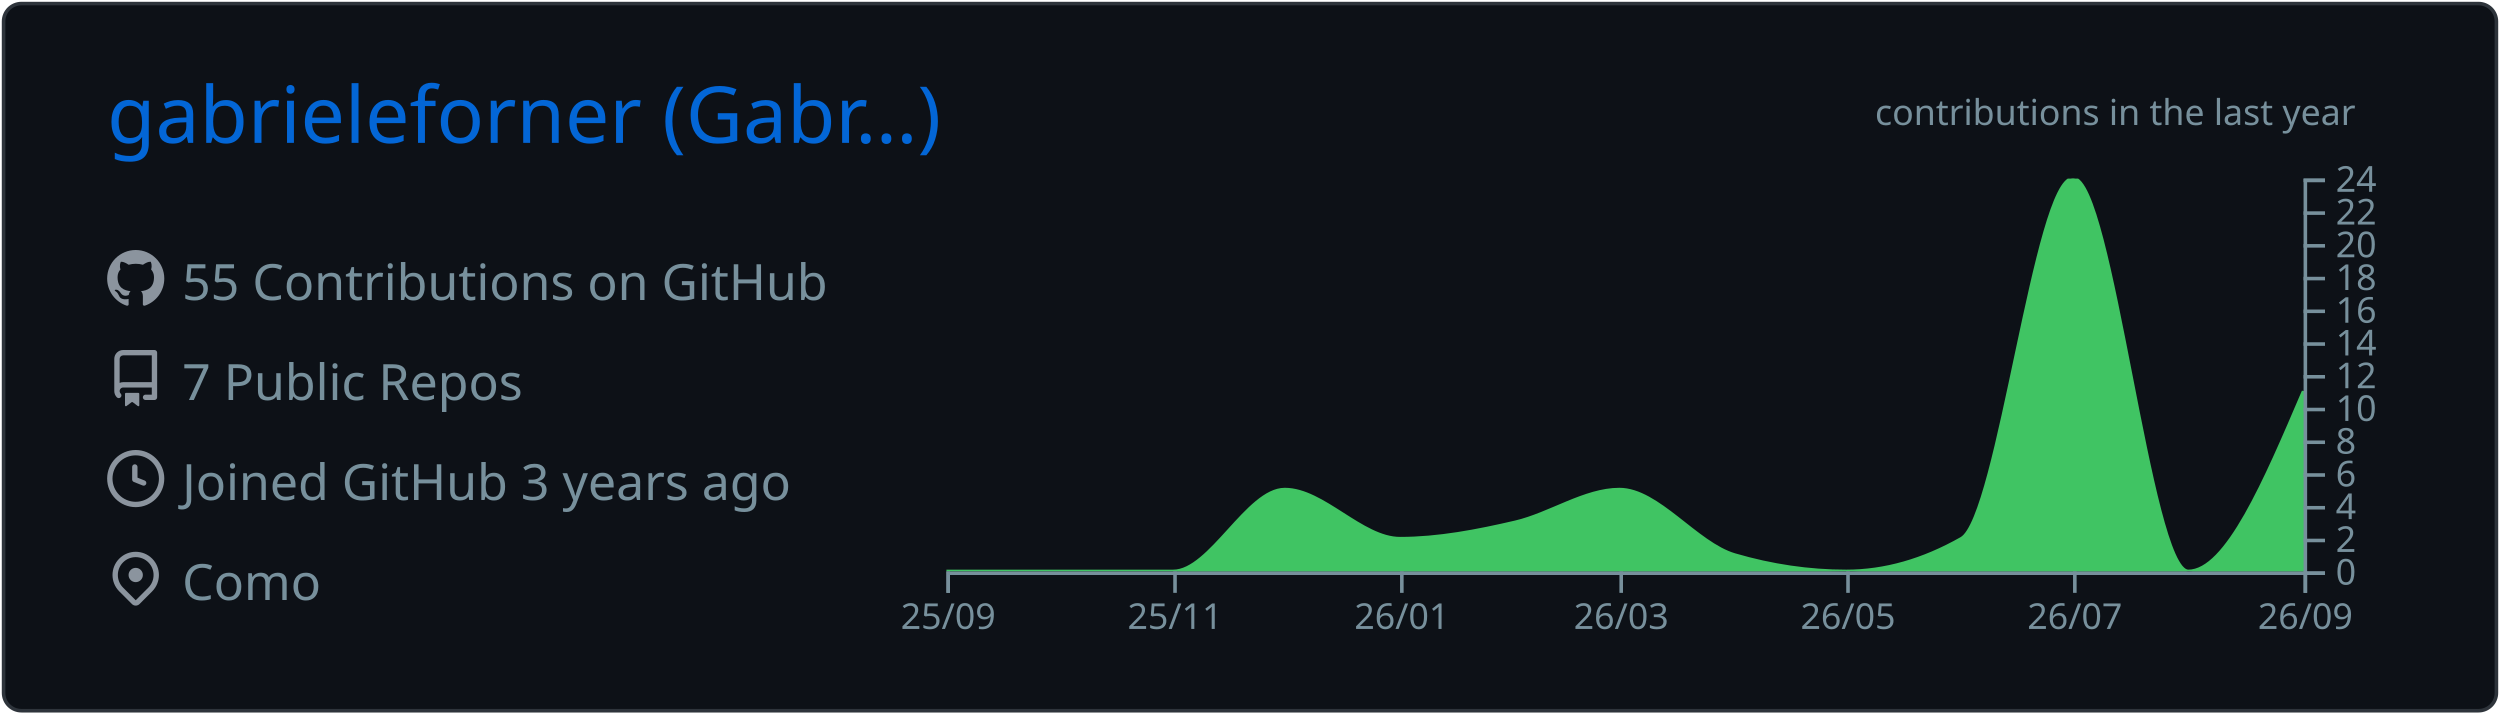
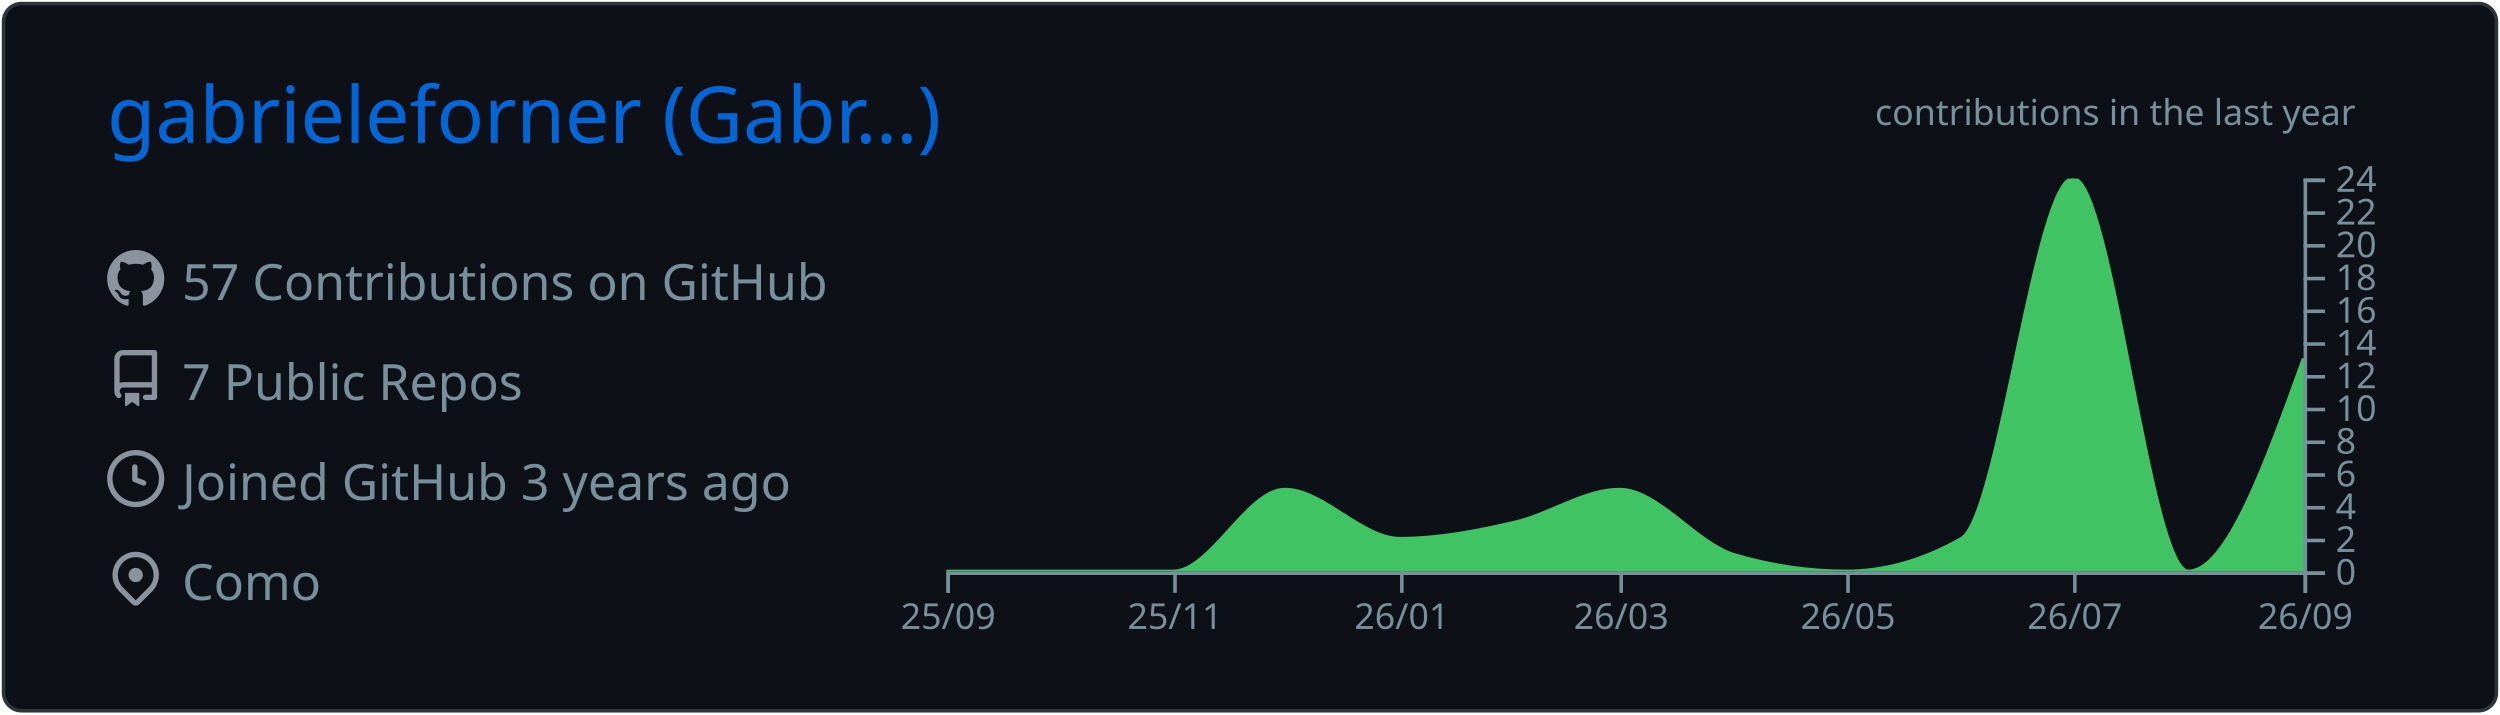
<svg xmlns="http://www.w3.org/2000/svg" width="700" height="200" viewBox="0 0 700 200">
  <style>* {
          font-family: 'Segoe UI', Ubuntu, "Helvetica Neue", Sans-Serif
        }</style>
  <g class="gpsc-root">
    <rect x="1" y="1" rx="5" ry="5" height="99%" width="99.714%" stroke="#2e343b" stroke-width="1" fill="#0d1117" stroke-opacity="1" />
    <text x="30" y="40" class="gpsc-item" style="--gpsc-i: 0; font-size: 22px; fill: #0366d6;">gabrieleforner (Gabr…)</text>
    <g transform="translate(0,40)">
      <g transform="translate(30,30)">
        <g class="gpsc-item" style="--gpsc-i: 0;">
          <g transform="translate(0,0)" width="14" height="14" fill="#8b949e">
            <path fill-rule="evenodd" d="M8 0C3.58 0 0 3.58 0 8c0 3.54 2.29 6.53 5.47 7.59.4.07.55-.17.55-.38 0-.19-.01-.82-.01-1.49-2.01.37-2.53-.49-2.69-.94-.09-.23-.48-.94-.82-1.13-.28-.15-.68-.52-.01-.53.63-.01 1.08.58 1.23.82.72 1.21 1.87.87 2.33.66.07-.52.28-.87.51-1.07-1.78-.2-3.64-.89-3.64-3.95 0-.87.31-1.59.82-2.15-.08-.2-.36-1.02.08-2.12 0 0 .67-.21 2.2.82.64-.18 1.32-.27 2-.27.68 0 1.36.09 2 .27 1.53-1.04 2.2-.82 2.2-.82.44 1.1.16 1.92.08 2.12.51.56.82 1.27.82 2.15 0 3.07-1.87 3.75-3.65 3.95.29.25.54.73.54 1.48 0 1.07-.01 1.93-.01 2.2 0 .21.15.46.55.38A8.013 8.013 0 0016 8c0-4.42-3.58-8-8-8z" />
          </g>
        </g>
        <g class="gpsc-item" style="--gpsc-i: 1;">
          <g transform="translate(0,28)" width="14" height="14" fill="#8b949e">
            <path fill-rule="evenodd" d="M2 2.5A2.5 2.5 0 014.5 0h8.75a.75.75 0 01.75.75v12.5a.75.75 0 01-.75.75h-2.5a.75.75 0 110-1.5h1.75v-2h-8a1 1 0 00-.714 1.7.75.75 0 01-1.072 1.05A2.495 2.495 0 012 11.5v-9zm10.5-1V9h-8c-.356 0-.694.074-1 .208V2.5a1 1 0 011-1h8zM5 12.25v3.25a.25.25 0 00.4.2l1.45-1.087a.25.25 0 01.3 0L8.6 15.7a.25.25 0 00.4-.2v-3.25a.25.25 0 00-.25-.25h-3.5a.25.25 0 00-.25.25z" />
          </g>
        </g>
        <g class="gpsc-item" style="--gpsc-i: 2;">
          <g transform="translate(0,56)" width="14" height="14" fill="#8b949e">
            <path fill-rule="evenodd" d="M1.5 8a6.5 6.5 0 1113 0 6.5 6.5 0 01-13 0zM8 0a8 8 0 100 16A8 8 0 008 0zm.5 4.75a.75.75 0 00-1.5 0v3.5a.75.75 0 00.471.696l2.5 1a.75.75 0 00.557-1.392L8.5 7.742V4.75z" />
          </g>
        </g>
        <g class="gpsc-item" style="--gpsc-i: 3;">
          <g transform="translate(0,84)" width="14" height="14" fill="#8b949e">
            <path fill-rule="evenodd" d="M11.536 3.464a5 5 0 010 7.072L8 14.07l-3.536-3.535a5 5 0 117.072-7.072v.001zm1.06 8.132a6.5 6.5 0 10-9.192 0l3.535 3.536a1.5 1.5 0 002.122 0l3.535-3.536zM8 9a2 2 0 100-4 2 2 0 000 4z" />
          </g>
        </g>
-         <text x="21" y="14" class="gpsc-item" style="--gpsc-i: 0; fill: #77909c; font-size: 14px;">55 Contributions on GitHub</text>
+         <text x="21" y="14" class="gpsc-item" style="--gpsc-i: 0; fill: #77909c; font-size: 14px;">57 Contributions on GitHub</text>
        <text x="21" y="42" class="gpsc-item" style="--gpsc-i: 1; fill: #77909c; font-size: 14px;">7 Public Repos</text>
        <text x="21" y="70" class="gpsc-item" style="--gpsc-i: 2; fill: #77909c; font-size: 14px;">Joined GitHub 3 years ago</text>
        <text x="21" y="98" class="gpsc-item" style="--gpsc-i: 3; fill: #77909c; font-size: 14px;">Como</text>
      </g>
      <g color="#40c463" transform="translate(295,10)">
        <clipPath id="gpsc-reveal-clip">
          <rect class="gpsc-reveal" x="-30" y="0" width="410" height="110" style="--gpsc-w: 410px; --gpsc-i: 4;" />
        </clipPath>
        <g clip-path="url(#gpsc-reveal-clip)" class="gpsc-chart" style="--gpsc-i: 4;">
-           <path transform="translate(-30,0)" stroke="#40c463" fill="#40c463" opacity="1" d="M0,110C10.411,110,20.822,110,31.233,110C41.991,110,52.749,110,63.507,110C73.918,110,84.329,87.083,94.74,87.083C105.498,87.083,116.256,100.833,127.014,100.833C137.772,100.833,148.53,98.753,159.288,96.25C169.005,93.99,178.721,87.083,188.438,87.083C199.196,87.083,209.954,102.259,220.712,105.417C231.123,108.472,241.534,110,251.945,110C262.703,110,273.461,106.944,284.219,100.833C294.63,94.919,305.041,0,315.452,0C326.21,0,336.968,110,347.726,110C358.484,110,369.242,84.792,380,59.583L380,110C369.242,110,358.484,110,347.726,110C336.968,110,326.21,110,315.452,110C305.041,110,294.63,110,284.219,110C273.461,110,262.703,110,251.945,110C241.534,110,231.123,110,220.712,110C209.954,110,199.196,110,188.438,110C178.721,110,169.005,110,159.288,110C148.53,110,137.772,110,127.014,110C116.256,110,105.498,110,94.74,110C84.329,110,73.918,110,63.507,110C52.749,110,41.991,110,31.233,110C20.822,110,10.411,110,0,110Z" />
+           <path transform="translate(-30,0)" stroke="#40c463" fill="#40c463" opacity="1" d="M0,110C10.411,110,20.822,110,31.233,110C41.991,110,52.749,110,63.507,110C73.918,110,84.329,87.083,94.74,87.083C105.498,87.083,116.256,100.833,127.014,100.833C137.772,100.833,148.53,98.753,159.288,96.25C169.005,93.99,178.721,87.083,188.438,87.083C199.196,87.083,209.954,102.259,220.712,105.417C231.123,108.472,241.534,110,251.945,110C262.703,110,273.461,106.944,284.219,100.833C294.63,94.919,305.041,0,315.452,0C326.21,0,336.968,110,347.726,110C358.484,110,369.242,80.208,380,50.417L380,110C369.242,110,358.484,110,347.726,110C336.968,110,326.21,110,315.452,110C305.041,110,294.63,110,284.219,110C273.461,110,262.703,110,251.945,110C241.534,110,231.123,110,220.712,110C209.954,110,199.196,110,188.438,110C178.721,110,169.005,110,159.288,110C148.53,110,137.772,110,127.014,110C116.256,110,105.498,110,94.74,110C84.329,110,73.918,110,63.507,110C52.749,110,41.991,110,31.233,110C20.822,110,10.411,110,0,110Z" />
        </g>
        <g color="#77909c" transform="translate(-30,110)" fill="none" font-size="10" font-family="sans-serif" text-anchor="middle">
          <path class="domain" stroke="currentColor" d="M0.5,6V0.5H380.5V6" />
          <g class="tick" opacity="1" transform="translate(0.5,0)">
            <line stroke="currentColor" y2="6" />
            <text fill="currentColor" y="9" dy="0.71em">25/09</text>
          </g>
          <g class="tick" opacity="1" transform="translate(64.00685,0)">
            <line stroke="currentColor" y2="6" />
            <text fill="currentColor" y="9" dy="0.71em">25/11</text>
          </g>
          <g class="tick" opacity="1" transform="translate(127.5137,0)">
            <line stroke="currentColor" y2="6" />
            <text fill="currentColor" y="9" dy="0.71em">26/01</text>
          </g>
          <g class="tick" opacity="1" transform="translate(188.9384,0)">
            <line stroke="currentColor" y2="6" />
            <text fill="currentColor" y="9" dy="0.71em">26/03</text>
          </g>
          <g class="tick" opacity="1" transform="translate(252.4452,0)">
            <line stroke="currentColor" y2="6" />
            <text fill="currentColor" y="9" dy="0.71em">26/05</text>
          </g>
          <g class="tick" opacity="1" transform="translate(315.9521,0)">
            <line stroke="currentColor" y2="6" />
            <text fill="currentColor" y="9" dy="0.71em">26/07</text>
          </g>
          <g class="tick" opacity="1" transform="translate(380.5,0)">
            <line stroke="currentColor" y2="6" />
            <text fill="currentColor" y="9" dy="0.71em">26/09</text>
          </g>
        </g>
        <g color="#77909c" transform="translate(350,0)" fill="none" font-size="10" font-family="sans-serif" text-anchor="start">
          <path class="domain" stroke="currentColor" d="M6,110.5H0.5V0.5H6" />
          <g class="tick" opacity="1" transform="translate(0,110.5)">
            <line stroke="currentColor" x2="6" />
            <text fill="currentColor" x="9" dy="0.32em">0</text>
          </g>
          <g class="tick" opacity="1" transform="translate(0,101.3333)">
            <line stroke="currentColor" x2="6" />
            <text fill="currentColor" x="9" dy="0.32em">2</text>
          </g>
          <g class="tick" opacity="1" transform="translate(0,92.16667)">
            <line stroke="currentColor" x2="6" />
            <text fill="currentColor" x="9" dy="0.32em">4</text>
          </g>
          <g class="tick" opacity="1" transform="translate(0,83)">
            <line stroke="currentColor" x2="6" />
            <text fill="currentColor" x="9" dy="0.32em">6</text>
          </g>
          <g class="tick" opacity="1" transform="translate(0,73.83333)">
            <line stroke="currentColor" x2="6" />
            <text fill="currentColor" x="9" dy="0.32em">8</text>
          </g>
          <g class="tick" opacity="1" transform="translate(0,64.66667)">
            <line stroke="currentColor" x2="6" />
            <text fill="currentColor" x="9" dy="0.32em">10</text>
          </g>
          <g class="tick" opacity="1" transform="translate(0,55.5)">
            <line stroke="currentColor" x2="6" />
            <text fill="currentColor" x="9" dy="0.32em">12</text>
          </g>
          <g class="tick" opacity="1" transform="translate(0,46.33333)">
            <line stroke="currentColor" x2="6" />
            <text fill="currentColor" x="9" dy="0.32em">14</text>
          </g>
          <g class="tick" opacity="1" transform="translate(0,37.16667)">
            <line stroke="currentColor" x2="6" />
            <text fill="currentColor" x="9" dy="0.32em">16</text>
          </g>
          <g class="tick" opacity="1" transform="translate(0,28)">
            <line stroke="currentColor" x2="6" />
            <text fill="currentColor" x="9" dy="0.32em">18</text>
          </g>
          <g class="tick" opacity="1" transform="translate(0,18.83333)">
            <line stroke="currentColor" x2="6" />
            <text fill="currentColor" x="9" dy="0.32em">20</text>
          </g>
          <g class="tick" opacity="1" transform="translate(0,9.666667)">
            <line stroke="currentColor" x2="6" />
            <text fill="currentColor" x="9" dy="0.32em">22</text>
          </g>
          <g class="tick" opacity="1" transform="translate(0,0.5)">
            <line stroke="currentColor" x2="6" />
            <text fill="currentColor" x="9" dy="0.32em">24</text>
          </g>
        </g>
        <g>
          <text y="-15" x="230" style="fill: #77909c; font-size: 10px;">contributions in the last year</text>
        </g>
      </g>
    </g>
  </g>
</svg>
